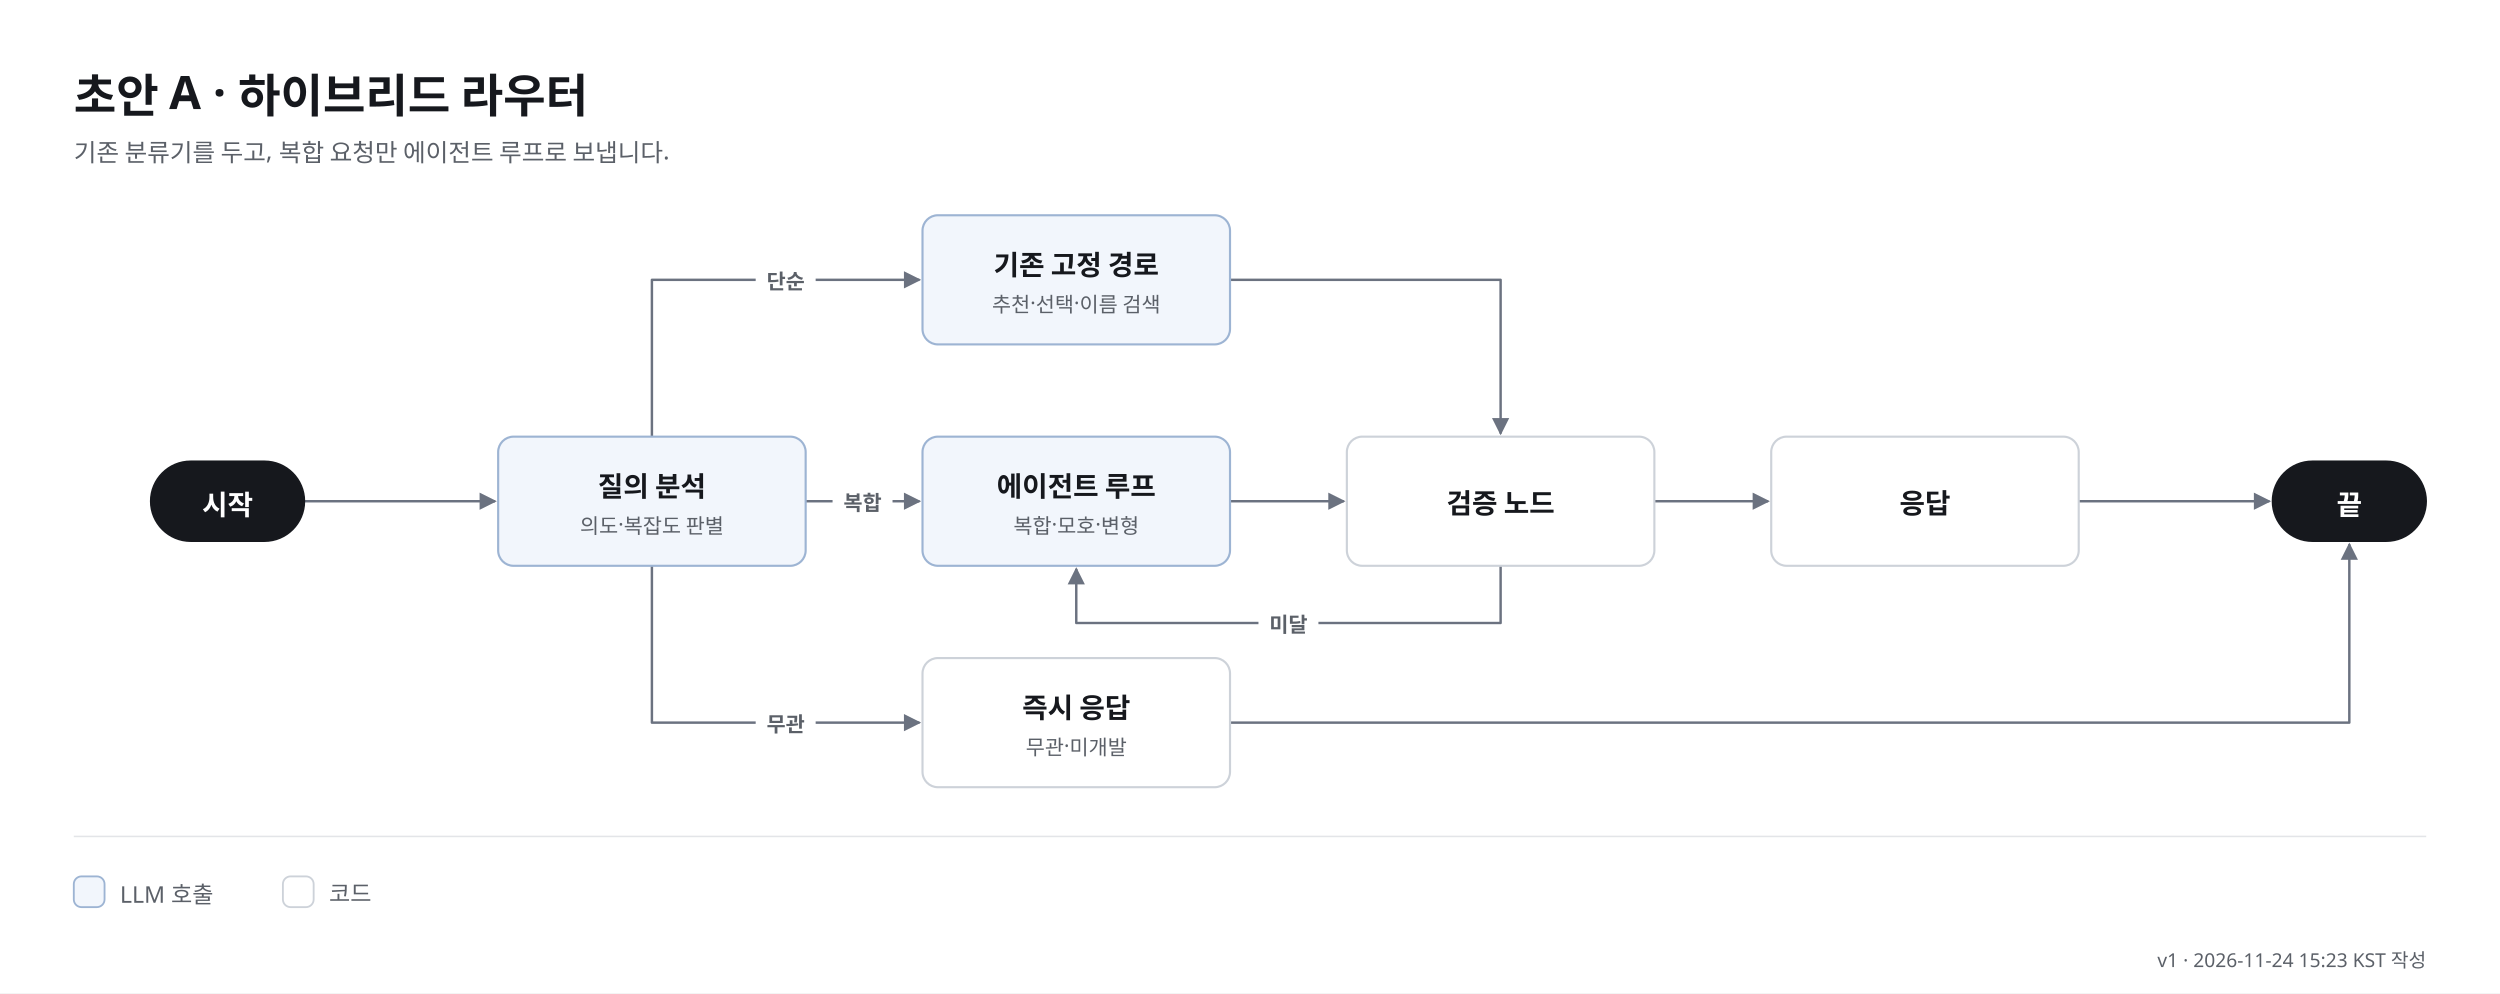
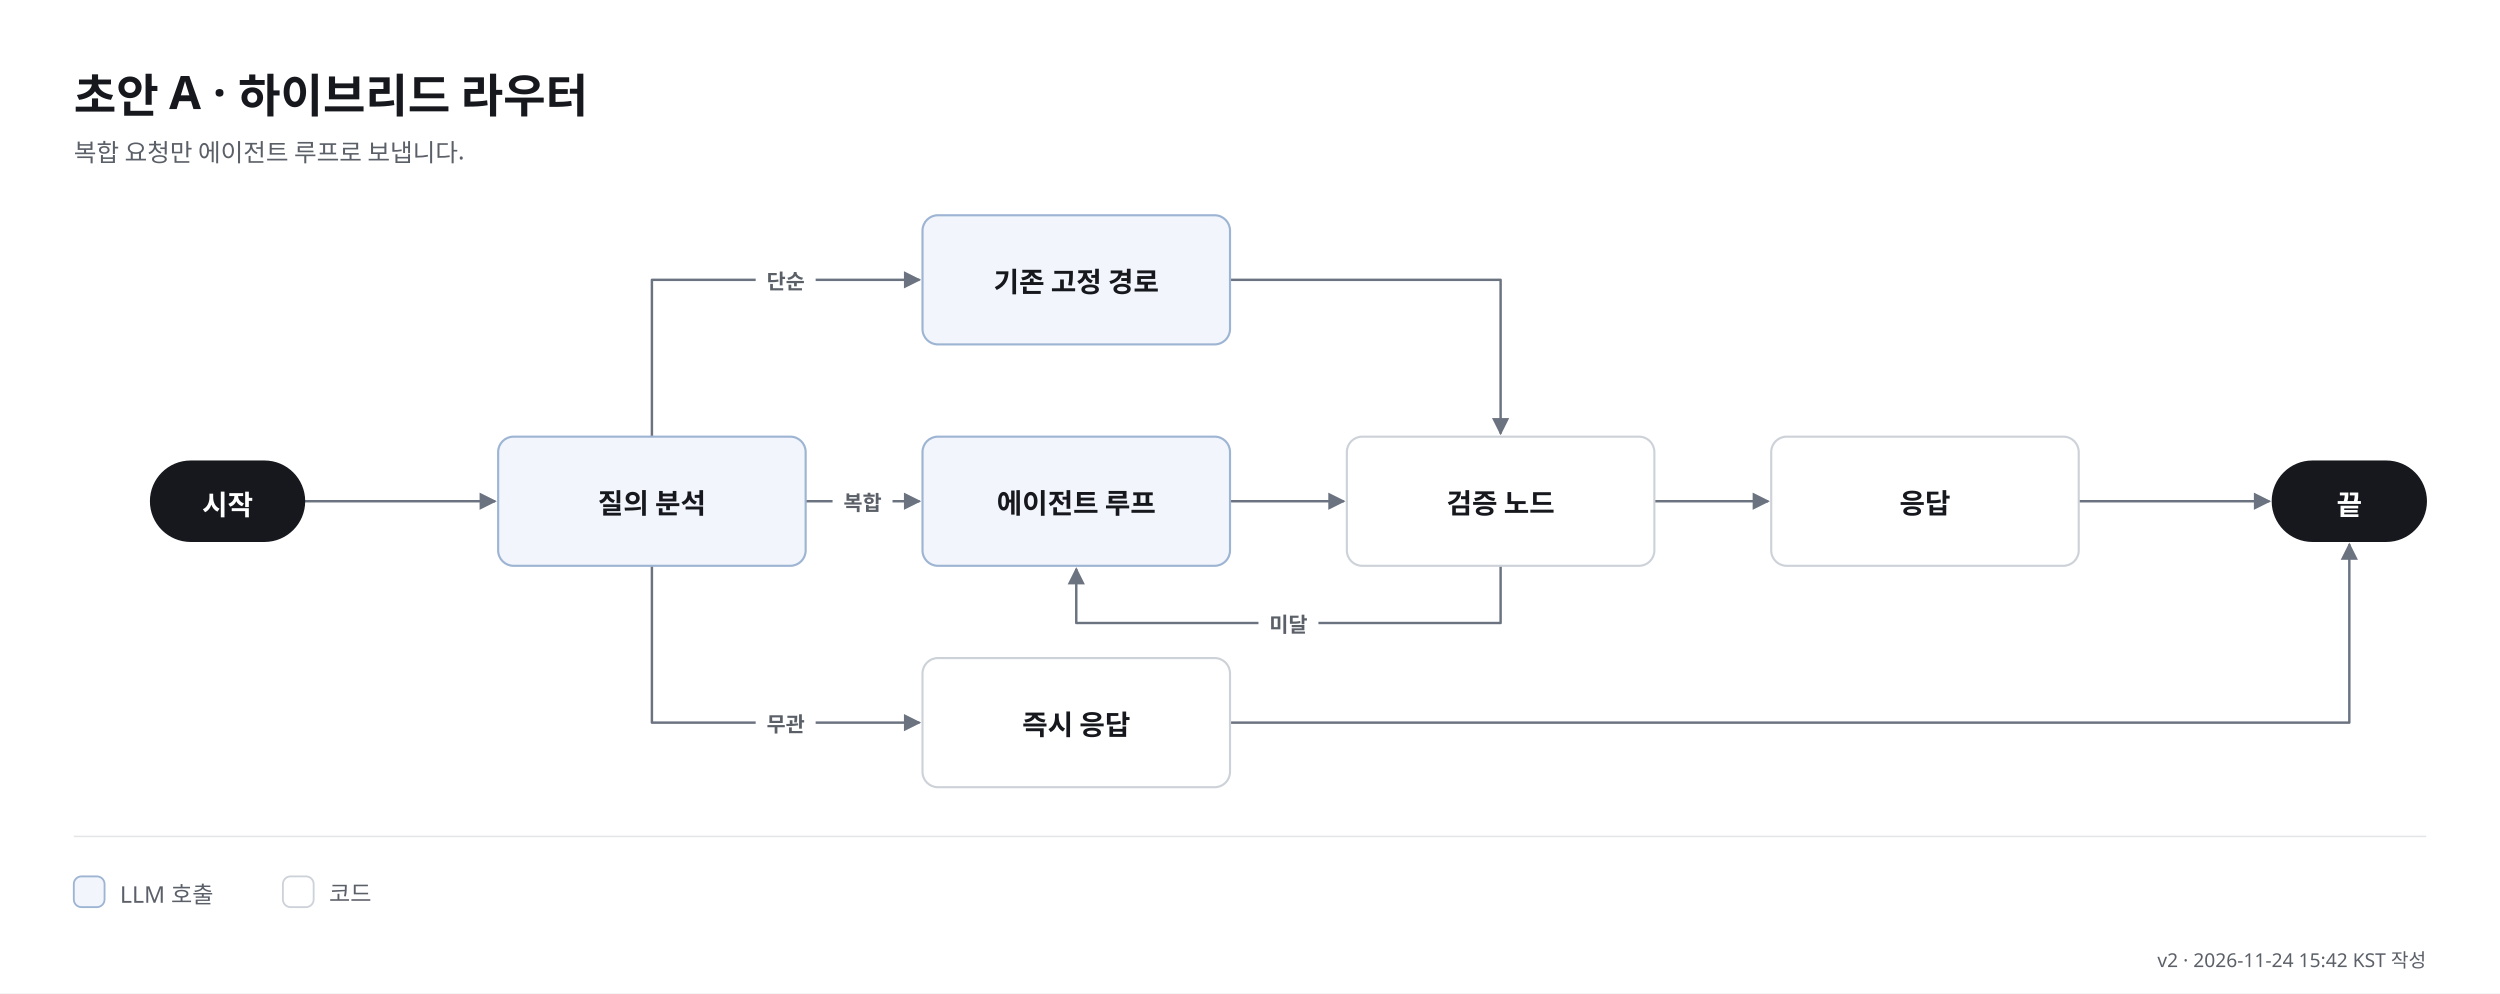
- <svg xmlns="http://www.w3.org/2000/svg" data-spec-hash="aafbf72e5000" data-rev="1" data-stamp="2026-11-24 15:23 KST" width="1626" height="646" viewBox="0 0 1626 646" font-family="Apple SD Gothic Neo, Pretendard, Noto Sans KR, sans-serif">
+ <svg xmlns="http://www.w3.org/2000/svg" data-spec-hash="250154592728" data-rev="2" data-stamp="2026-11-24 15:42 KST" width="1626" height="646" viewBox="0 0 1626 646" font-family="Apple SD Gothic Neo, Pretendard, Noto Sans KR, sans-serif">
  <defs>
    <marker id="ah" viewBox="0 0 10 10" refX="9" refY="5" markerWidth="7" markerHeight="7" orient="auto-start-reverse">
      <path d="M0 0L10 5L0 10z" fill="#6B7280" />
    </marker>
  </defs>
  <rect width="1626" height="646" fill="#FFFFFF" />
  <text x="48.0" y="60.0" font-size="30" font-weight="800" fill="#16181D" text-anchor="start" dominant-baseline="central">초안 A · 하이브리드 라우터</text>
-   <text x="48.0" y="98.0" font-size="16" font-weight="400" fill="#5B6068" text-anchor="start" dominant-baseline="central">기존 분류기를 두고, 복합 요청만 에이전트 루프로 보냅니다.</text>
+   <text x="48.0" y="98.0" font-size="16" font-weight="400" fill="#5B6068" text-anchor="start" dominant-baseline="central">복합 요청만 에이전트 루프로 보냅니다.</text>
  <path d="M198.0 326.0 L322.0 326.0" fill="none" stroke="#6B7280" stroke-width="1.6" stroke-linejoin="round" marker-end="url(#ah)" />
  <path d="M424.0 284.0 L424.0 182.0 L598.0 182.0" fill="none" stroke="#6B7280" stroke-width="1.6" stroke-linejoin="round" marker-end="url(#ah)" />
  <path d="M524.0 326.0 L598.0 326.0" fill="none" stroke="#6B7280" stroke-width="1.6" stroke-linejoin="round" marker-end="url(#ah)" />
  <path d="M424.0 368.0 L424.0 470.0 L598.0 470.0" fill="none" stroke="#6B7280" stroke-width="1.6" stroke-linejoin="round" marker-end="url(#ah)" />
  <path d="M800.0 182.0 L976.0 182.0 L976.0 282.0" fill="none" stroke="#6B7280" stroke-width="1.6" stroke-linejoin="round" marker-end="url(#ah)" />
  <path d="M800.0 326.0 L874.0 326.0" fill="none" stroke="#6B7280" stroke-width="1.6" stroke-linejoin="round" marker-end="url(#ah)" />
  <path d="M800.0 470.0 L1528.0 470.0 L1528.0 354.0" fill="none" stroke="#6B7280" stroke-width="1.6" stroke-linejoin="round" marker-end="url(#ah)" />
  <path d="M1076.0 326.0 L1150.0 326.0" fill="none" stroke="#6B7280" stroke-width="1.6" stroke-linejoin="round" marker-end="url(#ah)" />
  <path d="M1352.0 326.0 L1476.0 326.0" fill="none" stroke="#6B7280" stroke-width="1.6" stroke-linejoin="round" marker-end="url(#ah)" />
  <path d="M976.0 368.0 L976.0 405.2 L700.0 405.2 L700.0 370.0" fill="none" stroke="#6B7280" stroke-width="1.6" stroke-linejoin="round" marker-end="url(#ah)" />
  <rect x="98.0" y="300.0" width="100.0" height="52.0" rx="26.0" fill="#16181D" stroke="#16181D" stroke-width="1" />
  <text x="148.0" y="327.0" font-size="18" font-weight="700" fill="#FFFFFF" text-anchor="middle" dominant-baseline="central">시작</text>
  <rect x="324.0" y="284.0" width="200.0" height="84.0" rx="10" fill="#F2F6FC" stroke="#9DB4D3" stroke-width="1.4" />
-   <text x="424.0" y="315.0" font-size="18" font-weight="700" fill="#16181D" text-anchor="middle" dominant-baseline="central">질의 분석</text>
-   <text x="424.0" y="341.0" font-size="13.5" font-weight="400" fill="#5B6068" text-anchor="middle" dominant-baseline="central">의도·복잡도 판별</text>
+   <text x="424.0" y="326.0" font-size="18" font-weight="700" fill="#16181D" text-anchor="middle" dominant-baseline="central">질의 분석</text>
  <rect x="600.0" y="140.0" width="200.0" height="84.0" rx="10" fill="#F2F6FC" stroke="#9DB4D3" stroke-width="1.4" />
-   <text x="700.0" y="171.0" font-size="18" font-weight="700" fill="#16181D" text-anchor="middle" dominant-baseline="central">기존 고정 경로</text>
-   <text x="700.0" y="197.0" font-size="13.5" font-weight="400" fill="#5B6068" text-anchor="middle" dominant-baseline="central">추천·선택·이름 검색</text>
+   <text x="700.0" y="182.0" font-size="18" font-weight="700" fill="#16181D" text-anchor="middle" dominant-baseline="central">기존 고정 경로</text>
  <rect x="600.0" y="284.0" width="200.0" height="84.0" rx="10" fill="#F2F6FC" stroke="#9DB4D3" stroke-width="1.4" />
-   <text x="700.0" y="315.0" font-size="18" font-weight="700" fill="#16181D" text-anchor="middle" dominant-baseline="central">에이전트 루프</text>
-   <text x="700.0" y="341.0" font-size="13.5" font-weight="400" fill="#5B6068" text-anchor="middle" dominant-baseline="central">복합·모호·변형</text>
+   <text x="700.0" y="326.0" font-size="18" font-weight="700" fill="#16181D" text-anchor="middle" dominant-baseline="central">에이전트 루프</text>
  <rect x="600.0" y="428.0" width="200.0" height="84.0" rx="10" fill="#FFFFFF" stroke="#CDD2D9" stroke-width="1.4" />
-   <text x="700.0" y="459.0" font-size="18" font-weight="700" fill="#16181D" text-anchor="middle" dominant-baseline="central">즉시 응답</text>
-   <text x="700.0" y="485.0" font-size="13.5" font-weight="400" fill="#5B6068" text-anchor="middle" dominant-baseline="central">무관·미개발</text>
+   <text x="700.0" y="470.0" font-size="18" font-weight="700" fill="#16181D" text-anchor="middle" dominant-baseline="central">즉시 응답</text>
  <rect x="876.0" y="284.0" width="200.0" height="84.0" rx="10" fill="#FFFFFF" stroke="#CDD2D9" stroke-width="1.4" />
  <text x="976.0" y="326.0" font-size="18" font-weight="700" fill="#16181D" text-anchor="middle" dominant-baseline="central">검증 노드</text>
  <rect x="1152.0" y="284.0" width="200.0" height="84.0" rx="10" fill="#FFFFFF" stroke="#CDD2D9" stroke-width="1.4" />
  <text x="1252.0" y="326.0" font-size="18" font-weight="700" fill="#16181D" text-anchor="middle" dominant-baseline="central">응답</text>
  <rect x="1478.0" y="300.0" width="100.0" height="52.0" rx="26.0" fill="#16181D" stroke="#16181D" stroke-width="1" />
  <text x="1528.0" y="327.0" font-size="18" font-weight="700" fill="#FFFFFF" text-anchor="middle" dominant-baseline="central">끝</text>
  <rect x="491.5" y="171.0" width="39.0" height="22.0" rx="4" fill="#FFFFFF" stroke="#FFFFFF" stroke-width="0" />
  <text x="511.0" y="182.0" font-size="13.5" font-weight="700" fill="#5B6068" text-anchor="middle" dominant-baseline="central">단순</text>
  <rect x="541.5" y="315.0" width="39.0" height="22.0" rx="4" fill="#FFFFFF" stroke="#FFFFFF" stroke-width="0" />
  <text x="561.0" y="326.0" font-size="13.5" font-weight="700" fill="#5B6068" text-anchor="middle" dominant-baseline="central">복합</text>
  <rect x="491.5" y="459.0" width="39.0" height="22.0" rx="4" fill="#FFFFFF" stroke="#FFFFFF" stroke-width="0" />
  <text x="511.0" y="470.0" font-size="13.5" font-weight="700" fill="#5B6068" text-anchor="middle" dominant-baseline="central">무관</text>
  <rect x="818.5" y="394.2" width="39.0" height="22.0" rx="4" fill="#FFFFFF" stroke="#FFFFFF" stroke-width="0" />
  <text x="838.0" y="405.2" font-size="13.5" font-weight="700" fill="#5B6068" text-anchor="middle" dominant-baseline="central">미달</text>
  <path d="M48.0 544.0 L1578.0 544.0" fill="none" stroke="#E3E5E8" stroke-width="1" stroke-linejoin="round" />
  <rect x="48.0" y="570.0" width="20.0" height="20.0" rx="5" fill="#F2F6FC" stroke="#9DB4D3" stroke-width="1.2" />
  <text x="78.0" y="580.0" font-size="15" font-weight="400" fill="#5B6068" text-anchor="start" dominant-baseline="central">LLM 호출</text>
  <rect x="184.0" y="570.0" width="20.0" height="20.0" rx="5" fill="#FFFFFF" stroke="#CDD2D9" stroke-width="1.2" />
  <text x="214.0" y="580.0" font-size="15" font-weight="400" fill="#5B6068" text-anchor="start" dominant-baseline="central">코드</text>
-   <text x="1578.0" y="623.0" font-size="12.5" font-weight="400" fill="#5B6068" text-anchor="end" dominant-baseline="central">v1 · 2026-11-24 15:23 KST 작성</text>
+   <text x="1578.0" y="623.0" font-size="12.5" font-weight="400" fill="#5B6068" text-anchor="end" dominant-baseline="central">v2 · 2026-11-24 15:42 KST 작성</text>
</svg>
